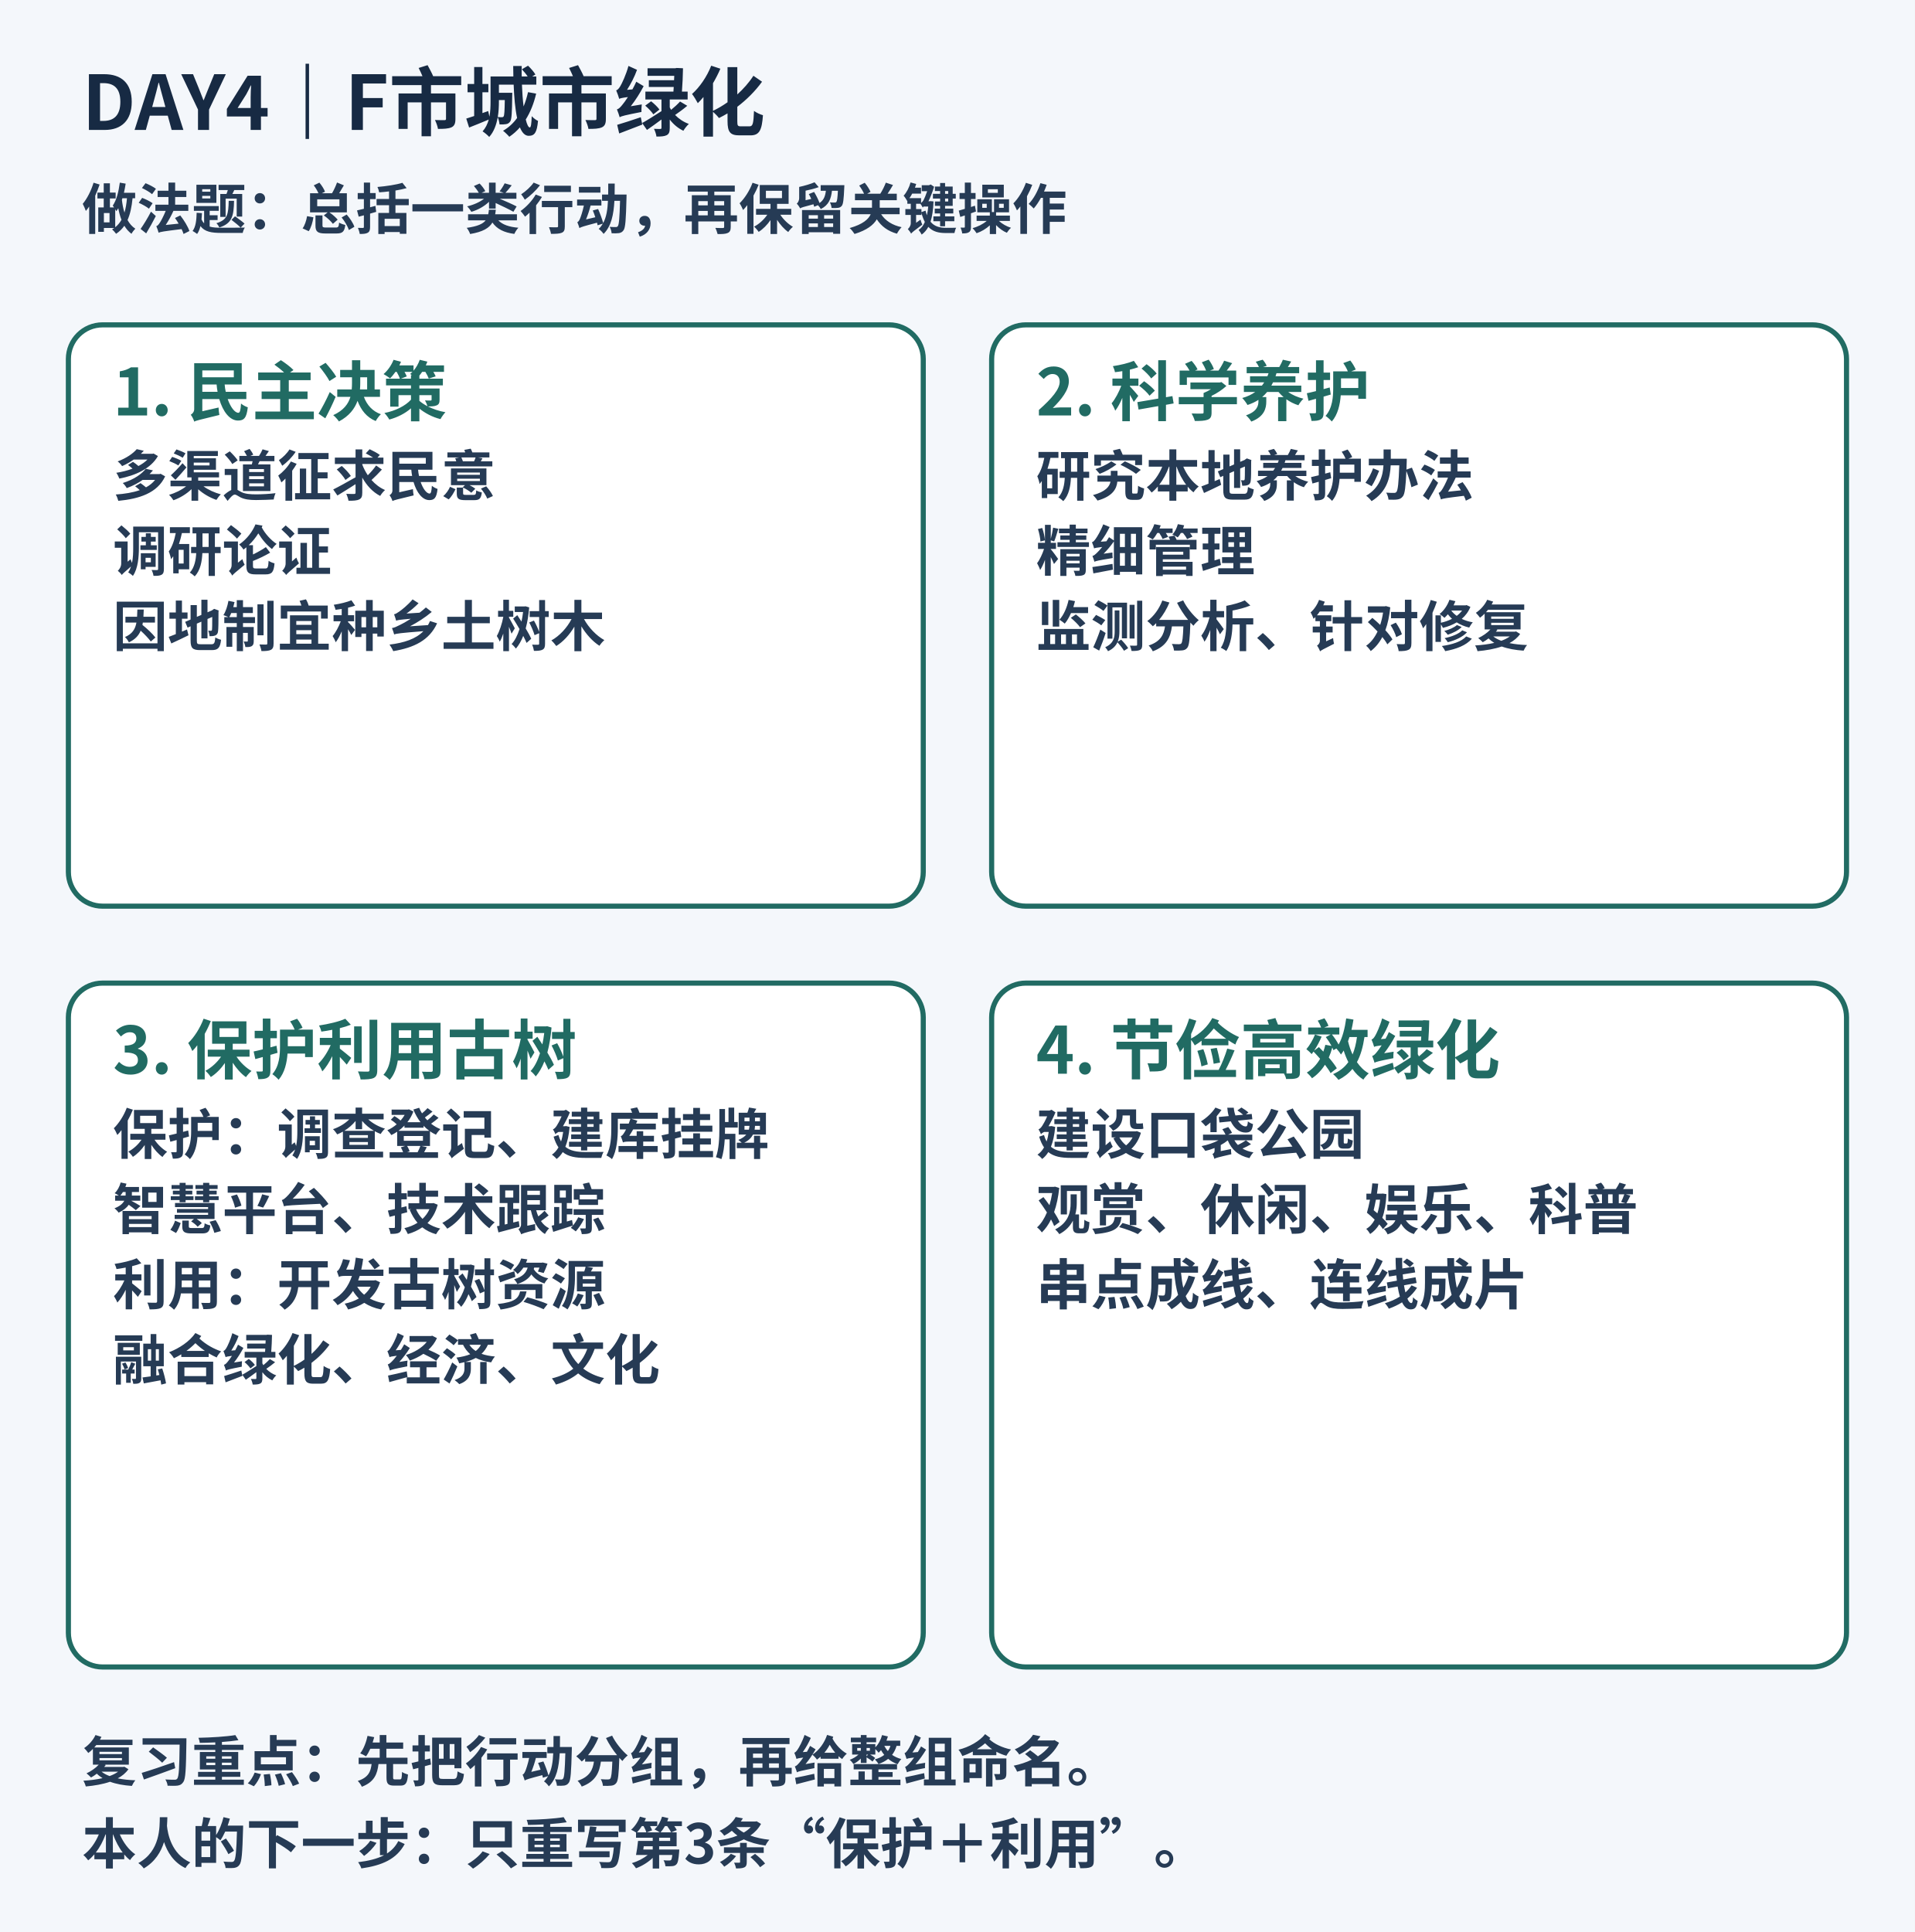
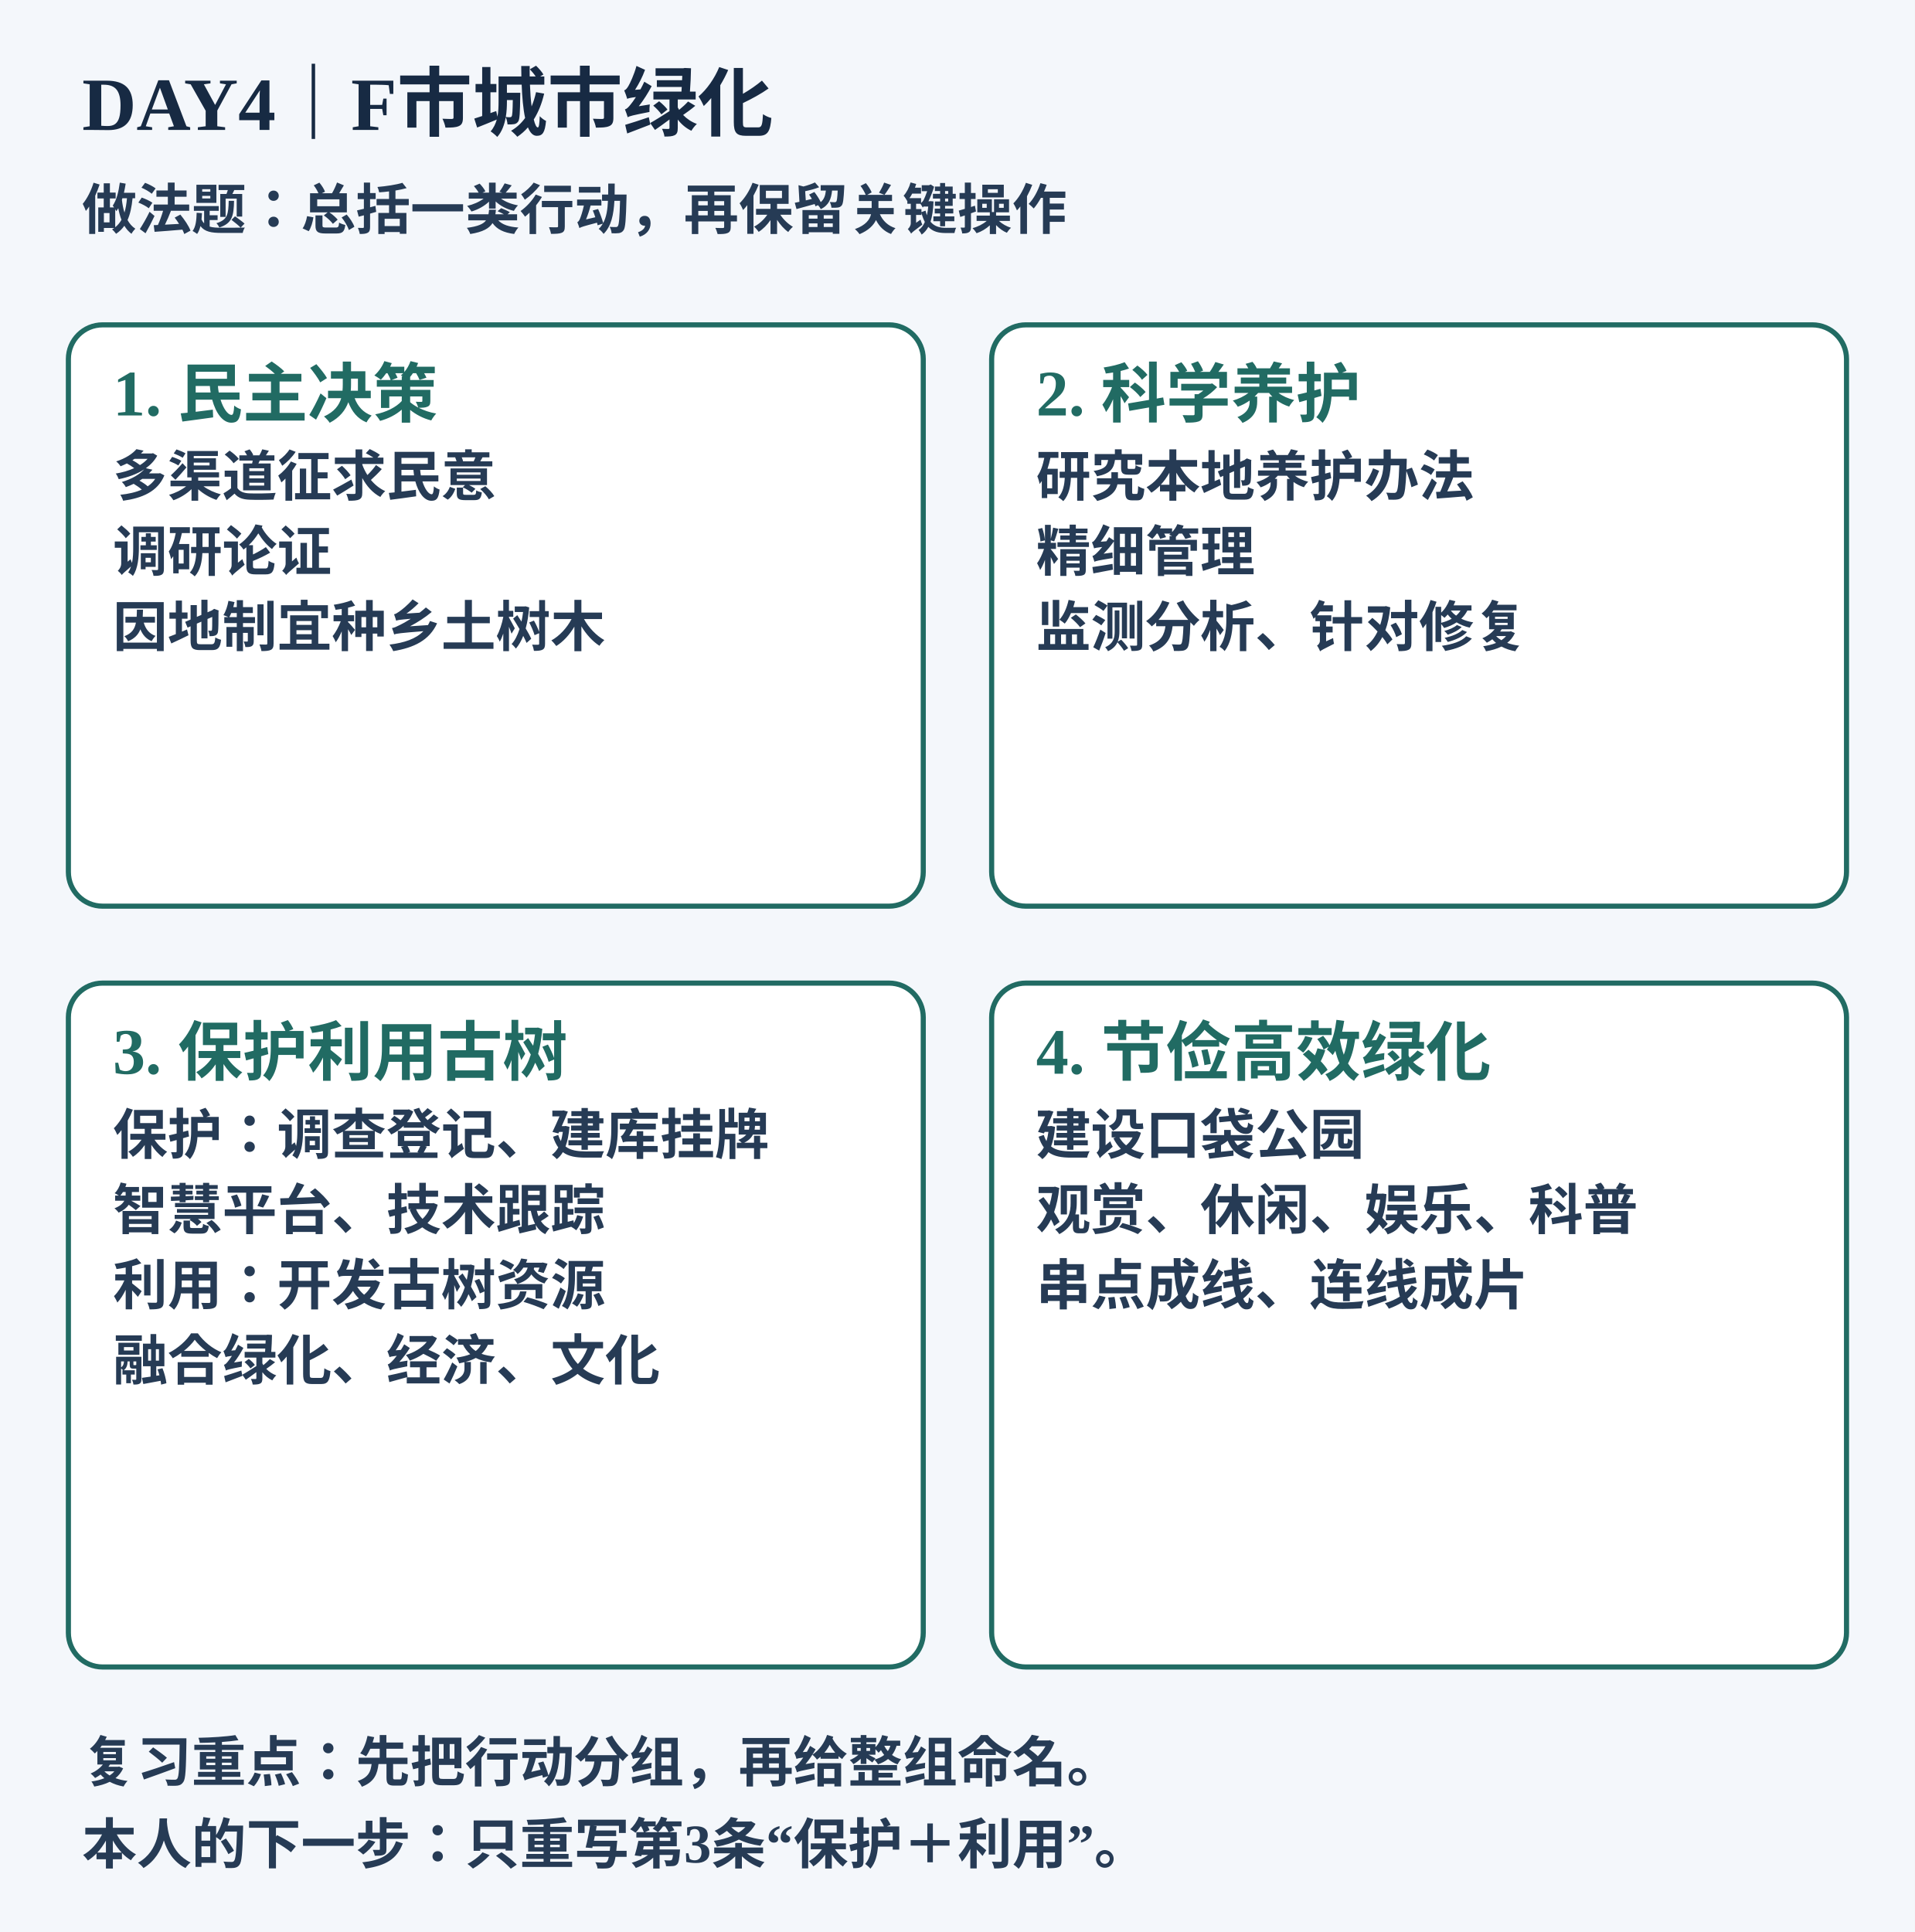
<svg xmlns="http://www.w3.org/2000/svg" width="1120" height="1130" viewBox="0 0 1120 1130" role="img" aria-labelledby="title desc">
  <defs>
    <marker id="arrow" markerWidth="10" markerHeight="10" refX="8" refY="5" orient="auto">
      <path d="M0,0 L10,5 L0,10" fill="#526078" />
    </marker>
  </defs>
  <rect width="1120" height="1130" fill="#f4f7fb" />
-   <g font-family="Microsoft YaHei, Noto Sans CJK SC, sans-serif" fill="#172a43">
+   <g font-family="'Times New Roman', 'KaiTi', '楷体', 'STKaiti', 'Kaiti SC', serif" fill="#172a43">
    <text x="48" y="76" font-size="44" font-weight="800">DAY4｜F市城市绿化</text>
    <text x="48" y="134" font-size="32" fill="#263b55" font-weight="600">做法题：总括一类行动，再保留关键操作</text>
    <rect x="40" y="190" width="500" height="340" rx="20" fill="white" stroke="#216b63" stroke-width="3" />
    <text x="66" y="243" font-size="38" fill="#216b63" font-weight="800">1. 民主决策</text>
    <text x="66" y="290" font-size="32" fill="#263b55" font-weight="600">多渠道征求民意</text>
    <text x="66" y="334" font-size="32" fill="#263b55" font-weight="600">调研论证</text>
    <text x="66" y="378" font-size="32" fill="#263b55" font-weight="600">因地制宜种乡土树木</text>
    <rect x="580" y="190" width="500" height="340" rx="20" fill="white" stroke="#216b63" stroke-width="3" />
    <text x="606" y="243" font-size="38" fill="#216b63" font-weight="800">2. 科学养护</text>
    <text x="606" y="290" font-size="32" fill="#263b55" font-weight="600">研究本地养护办法</text>
    <text x="606" y="334" font-size="32" fill="#263b55" font-weight="600">精细管理</text>
    <text x="606" y="378" font-size="32" fill="#263b55" font-weight="600">监测分析、针对修复</text>
    <rect x="40" y="575" width="500" height="400" rx="20" fill="white" stroke="#216b63" stroke-width="3" />
    <text x="66" y="628" font-size="38" fill="#216b63" font-weight="800">3. 保护利用古树</text>
    <text x="66" y="675" font-size="32" fill="#263b55" font-weight="600">保护：调查登记、建库挂牌</text>
    <text x="66" y="719" font-size="32" fill="#263b55" font-weight="600">　　　智慧平台、技术跟踪</text>
    <text x="66" y="763" font-size="32" fill="#263b55" font-weight="600">利用：开发古树资源</text>
    <text x="66" y="807" font-size="32" fill="#263b55" font-weight="600">　　　融合绿化、经济、文化</text>
    <rect x="580" y="575" width="500" height="400" rx="20" fill="white" stroke="#216b63" stroke-width="3" />
    <text x="606" y="628" font-size="38" fill="#216b63" font-weight="800">4. 节俭高效绿化</text>
    <text x="606" y="675" font-size="32" fill="#263b55" font-weight="600">建设口袋公园</text>
    <text x="606" y="719" font-size="32" fill="#263b55" font-weight="600">观赏、休闲、娱乐、科普</text>
    <text x="606" y="763" font-size="32" fill="#263b55" font-weight="600">串点成线、连线成片</text>
    <text x="48" y="1042" font-size="32" fill="#263b55" font-weight="600">复习重点：先把行动分组，再给整组命名。</text>
    <text x="48" y="1090" font-size="32" fill="#263b55" font-weight="600">本人的下一步：只重写第3条“保护＋利用”。</text>
  </g>
</svg>
